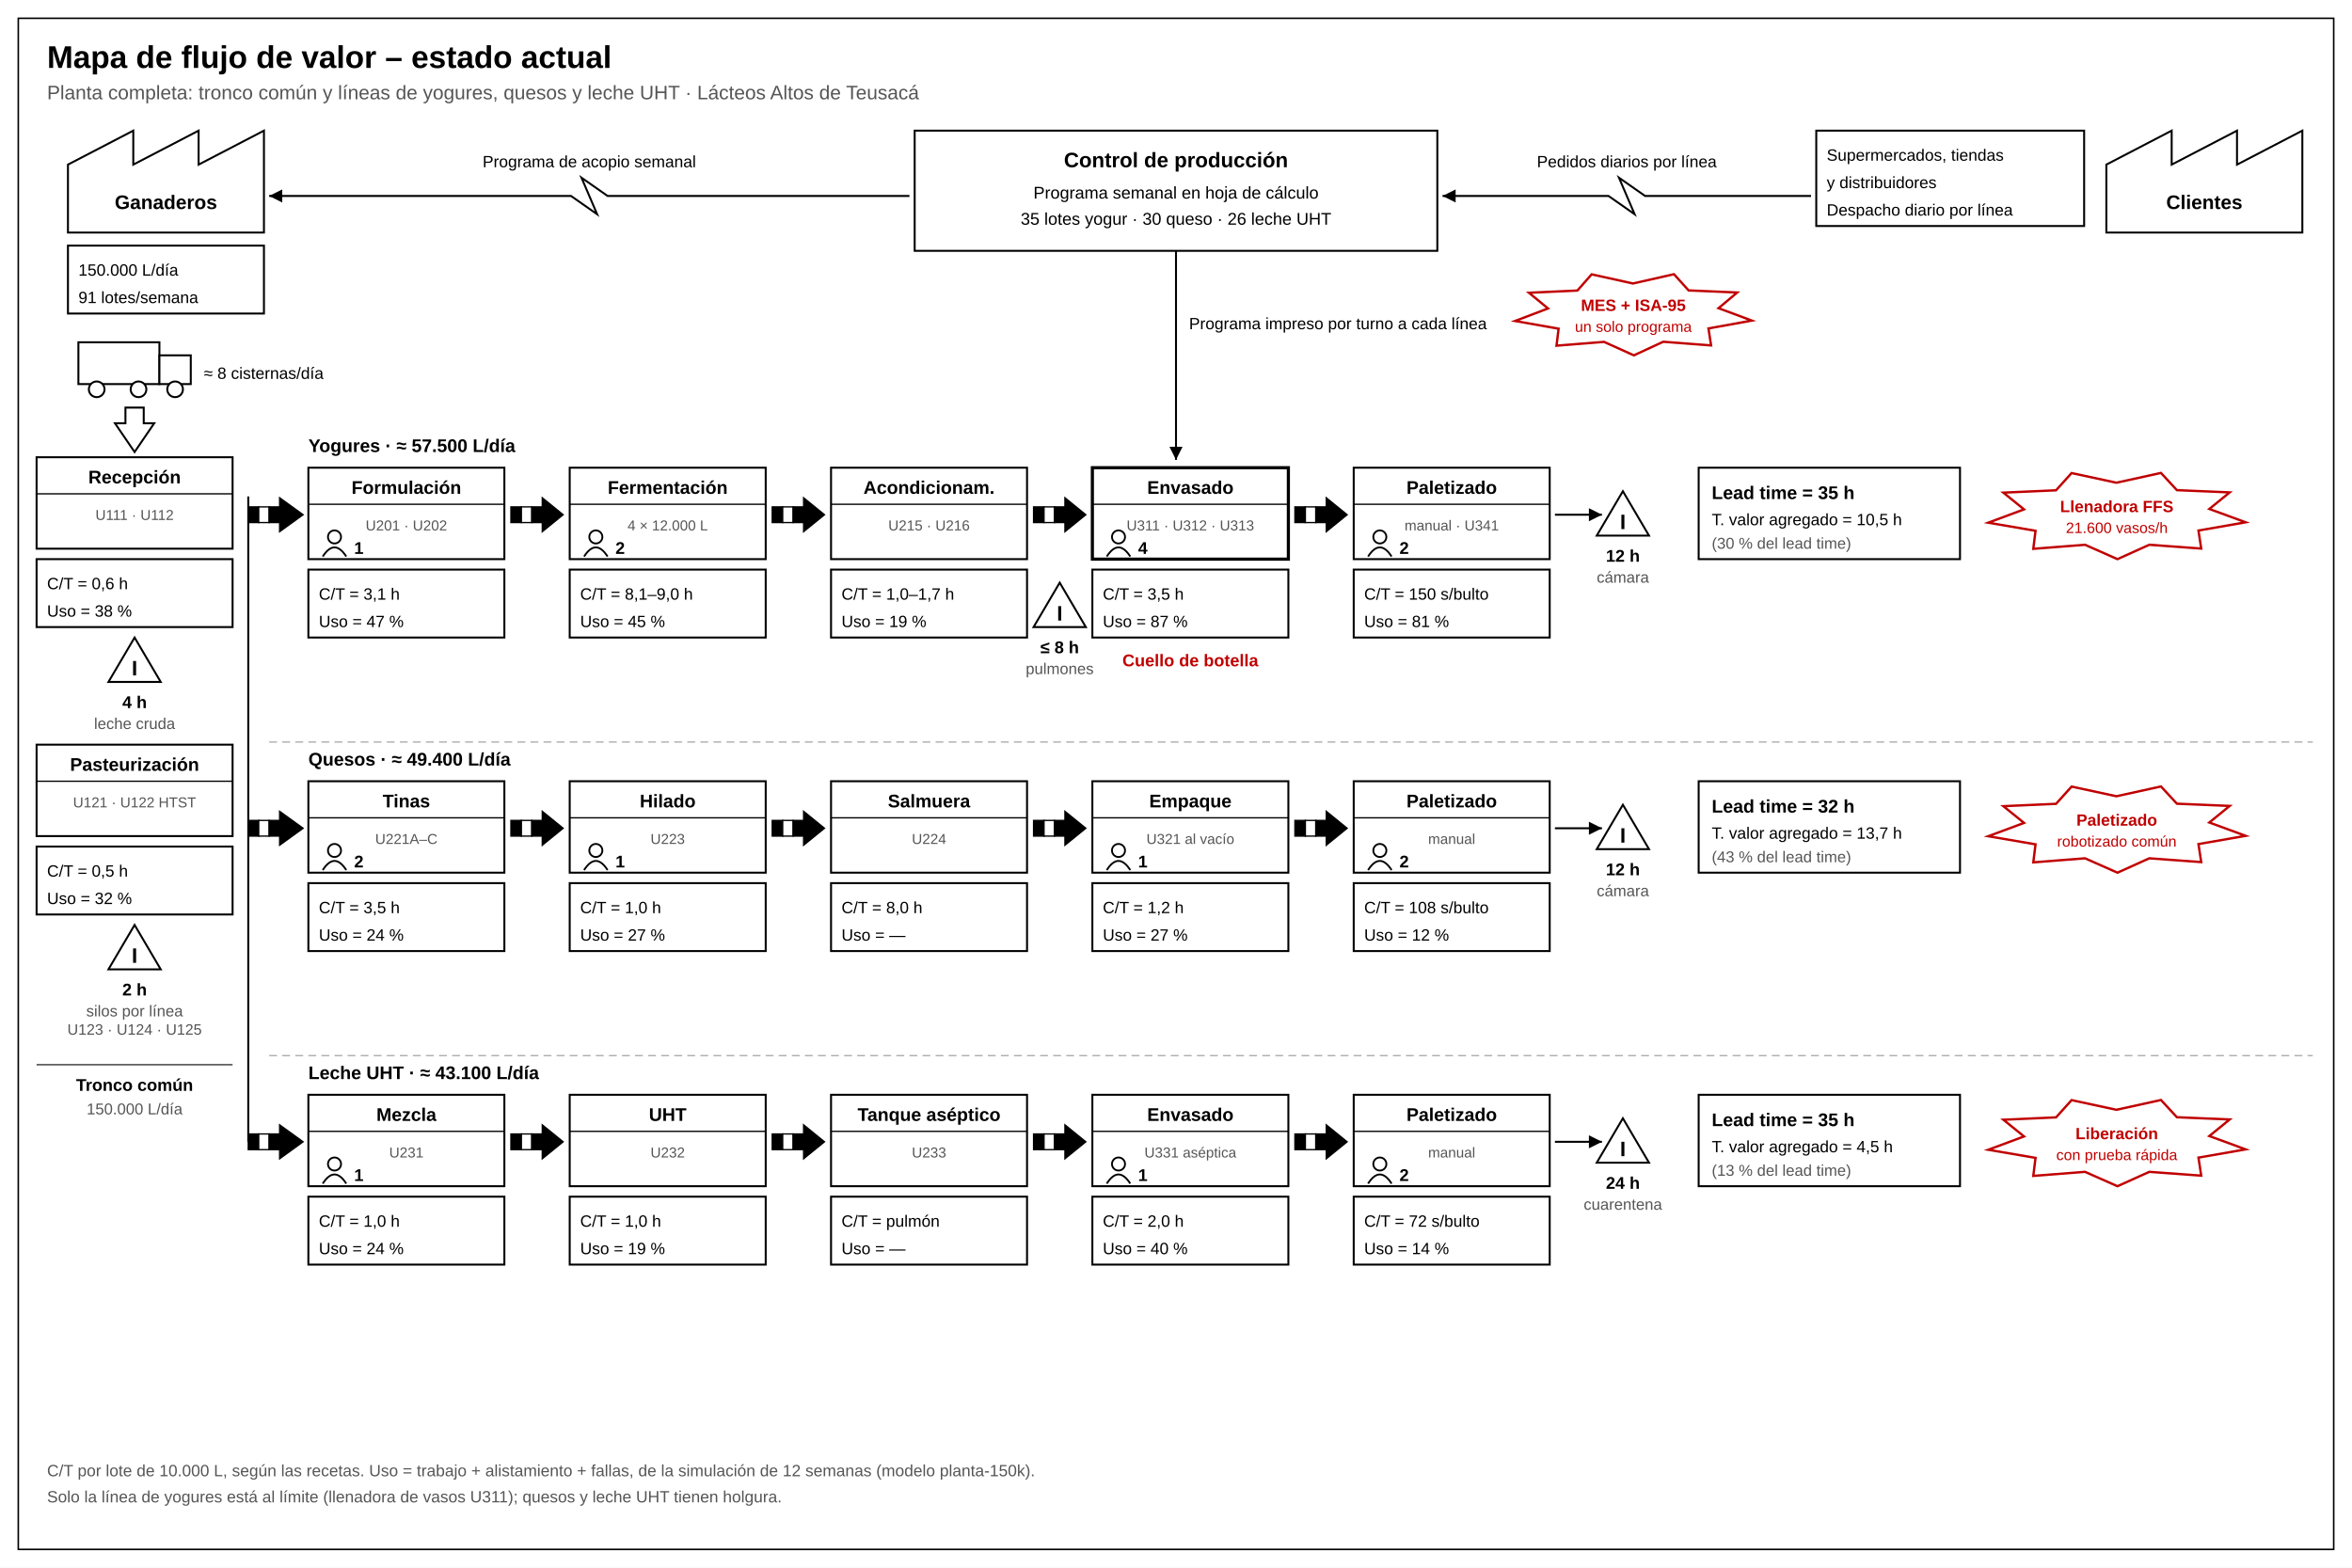
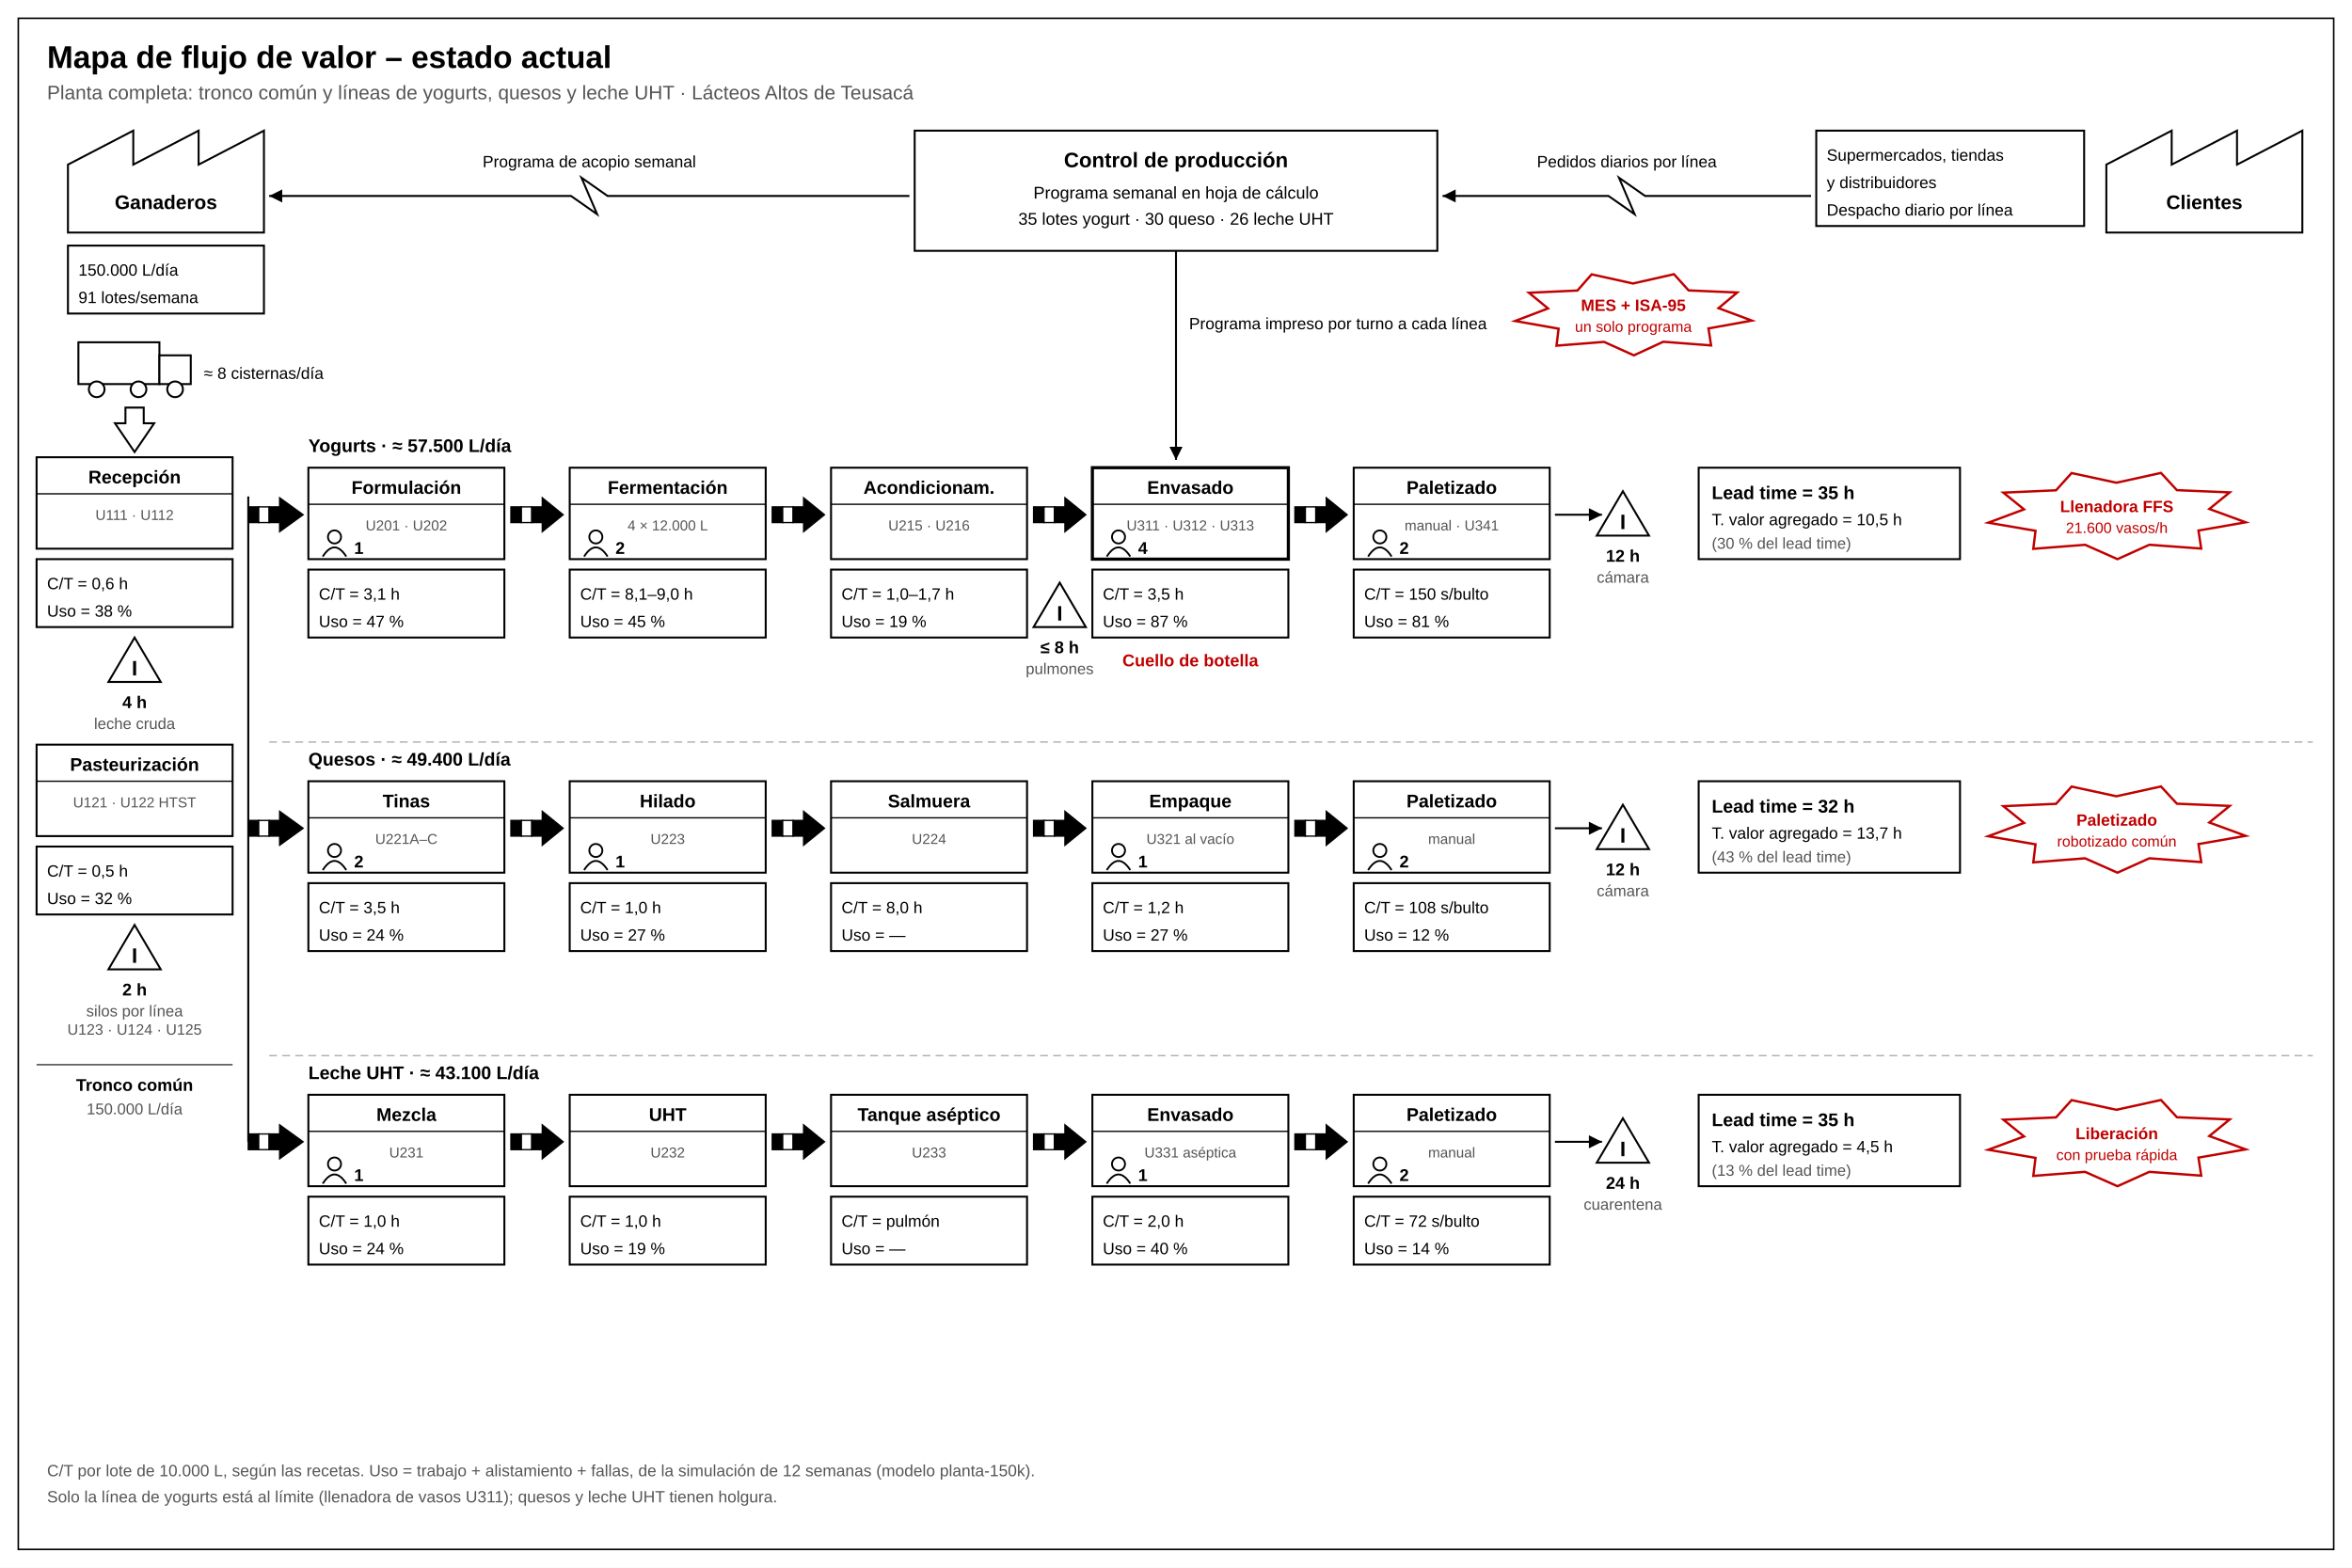
<svg xmlns="http://www.w3.org/2000/svg" viewBox="0 0 1800 1200" width="1800" height="1200">
  <defs>
    <marker id="p" markerWidth="12" markerHeight="12" refX="10" refY="5" orient="auto" markerUnits="userSpaceOnUse">
      <path d="M0,0 L10,5 L0,10 z" fill="#000000" />
    </marker>
  </defs>
  <rect x="0" y="0" width="1800" height="1200" fill="#fff" stroke="#fff" stroke-width="0" />
  <rect x="14" y="14" width="1772" height="1172" fill="none" stroke="#000000" stroke-width="1.2" />
  <text x="36" y="52" font-family="Arial, Helvetica, sans-serif" font-size="24" font-weight="700" fill="#000000" text-anchor="start">Mapa de flujo de valor – estado actual</text>
-   <text x="36" y="76" font-family="Arial, Helvetica, sans-serif" font-size="15" font-weight="400" fill="#555555" text-anchor="start">Planta completa: tronco común y líneas de yogures, quesos y leche UHT · Lácteos Altos de Teusacá</text>
+   <text x="36" y="76" font-family="Arial, Helvetica, sans-serif" font-size="15" font-weight="400" fill="#555555" text-anchor="start">Planta completa: tronco común y líneas de yogurts, quesos y leche UHT · Lácteos Altos de Teusacá</text>
  <polygon points="52.0,178.0 52.0,126.0 102.0,100.0 102.0,126.0 152.0,100.0 152.0,126.0 202.0,100.0 202.0,178.0" fill="#fff" stroke="#000000" stroke-width="1.5" stroke-linejoin="miter" />
  <text x="127.0" y="160" font-family="Arial, Helvetica, sans-serif" font-size="15" font-weight="700" fill="#000000" text-anchor="middle">Ganaderos</text>
  <rect x="52" y="188" width="150" height="52" fill="#fff" stroke="#000000" stroke-width="1.5" />
  <text x="60" y="211" font-family="Arial, Helvetica, sans-serif" font-size="12.5" font-weight="400" fill="#000000" text-anchor="start">150.000 L/día</text>
  <text x="60" y="232" font-family="Arial, Helvetica, sans-serif" font-size="12.5" font-weight="400" fill="#000000" text-anchor="start">91 lotes/semana</text>
  <rect x="700" y="100" width="400" height="92" fill="#fff" stroke="#000000" stroke-width="1.5" />
  <text x="900" y="128" font-family="Arial, Helvetica, sans-serif" font-size="16" font-weight="700" fill="#000000" text-anchor="middle">Control de producción</text>
  <text x="900" y="152" font-family="Arial, Helvetica, sans-serif" font-size="13" font-weight="400" fill="#000000" text-anchor="middle">Programa semanal en hoja de cálculo</text>
-   <text x="900" y="172" font-family="Arial, Helvetica, sans-serif" font-size="13" font-weight="400" fill="#000000" text-anchor="middle">35 lotes yogur · 30 queso · 26 leche UHT</text>
+   <text x="900" y="172" font-family="Arial, Helvetica, sans-serif" font-size="13" font-weight="400" fill="#000000" text-anchor="middle">35 lotes yogurt · 30 queso · 26 leche UHT</text>
  <polygon points="1612.0,178.0 1612.0,126.0 1662.0,100.0 1662.0,126.0 1712.0,100.0 1712.0,126.0 1762.0,100.0 1762.0,178.0" fill="#fff" stroke="#000000" stroke-width="1.5" stroke-linejoin="miter" />
  <text x="1687.0" y="160" font-family="Arial, Helvetica, sans-serif" font-size="15" font-weight="700" fill="#000000" text-anchor="middle">Clientes</text>
  <rect x="1390" y="100" width="205" height="73" fill="#fff" stroke="#000000" stroke-width="1.5" />
  <text x="1398" y="123" font-family="Arial, Helvetica, sans-serif" font-size="12.5" font-weight="400" fill="#000000" text-anchor="start">Supermercados, tiendas</text>
  <text x="1398" y="144" font-family="Arial, Helvetica, sans-serif" font-size="12.5" font-weight="400" fill="#000000" text-anchor="start">y distribuidores</text>
  <text x="1398" y="165" font-family="Arial, Helvetica, sans-serif" font-size="12.5" font-weight="400" fill="#000000" text-anchor="start">Despacho diario por línea</text>
  <polyline points="1386,150 1259.0,150 1239.0,136 1251.0,164 1231.0,150 1104,150" fill="none" stroke="#000000" stroke-width="1.5" marker-end="url(#p)" />
  <text x="1245.0" y="128" font-family="Arial, Helvetica, sans-serif" font-size="12.5" font-weight="400" fill="#000000" text-anchor="middle">Pedidos diarios por línea</text>
  <polyline points="696,150 465.0,150 445.0,136 457.0,164 437.0,150 206,150" fill="none" stroke="#000000" stroke-width="1.5" marker-end="url(#p)" />
  <text x="451.0" y="128" font-family="Arial, Helvetica, sans-serif" font-size="12.5" font-weight="400" fill="#000000" text-anchor="middle">Programa de acopio semanal</text>
  <line x1="900" y1="192" x2="900" y2="352" stroke="#000000" stroke-width="1.5" marker-end="url(#p)" />
  <text x="910" y="252" font-family="Arial, Helvetica, sans-serif" font-size="12.5" font-weight="400" fill="#000000" text-anchor="start">Programa impreso por turno a cada línea</text>
  <polygon points="1340.7,245.4 1307.5,251.4 1309.5,264.4 1272.9,261.6 1250.4,272.0 1227.6,261.7 1191.2,264.6 1192.8,251.6 1159.5,245.7 1184.7,236.1 1170.1,224.1 1207.2,222.4 1218.1,210.0 1249.7,217.0 1281.1,209.9 1292.3,222.3 1329.5,223.9 1315.2,235.9" fill="#fff" stroke="#c00000" stroke-width="1.8" stroke-linejoin="miter" />
  <text x="1250" y="238" font-family="Arial, Helvetica, sans-serif" font-size="12.5" font-weight="700" fill="#c00000" text-anchor="middle">MES + ISA-95</text>
  <text x="1250" y="254" font-family="Arial, Helvetica, sans-serif" font-size="11.5" font-weight="400" fill="#c00000" text-anchor="middle">un solo programa</text>
  <rect x="60" y="262" width="62" height="32" fill="#fff" stroke="#000000" stroke-width="1.5" />
  <rect x="122" y="272" width="24" height="22" fill="#fff" stroke="#000000" stroke-width="1.5" />
  <circle cx="74" cy="298" r="6" fill="#fff" stroke="#000000" stroke-width="1.5" />
  <circle cx="106" cy="298" r="6" fill="#fff" stroke="#000000" stroke-width="1.5" />
  <circle cx="134" cy="298" r="6" fill="#fff" stroke="#000000" stroke-width="1.5" />
  <text x="103" y="324" font-family="Arial, Helvetica, sans-serif" font-size="12.5" font-weight="400" fill="#000000" text-anchor="middle" />
  <text x="156" y="290" font-family="Arial, Helvetica, sans-serif" font-size="12.5" font-weight="400" fill="#000000" text-anchor="start">≈ 8 cisternas/día</text>
  <polygon points="96.0,312.0 96.0,324.0 88.0,324.0 103.0,346.0 118.0,324.0 110.0,324.0 110.0,312.0" fill="#fff" stroke="#000000" stroke-width="1.5" stroke-linejoin="miter" />
  <rect x="28" y="350" width="150" height="70" fill="#fff" stroke="#000000" stroke-width="1.5" />
  <line x1="28" y1="378" x2="178" y2="378" stroke="#000000" stroke-width="1" />
  <text x="103.0" y="370" font-family="Arial, Helvetica, sans-serif" font-size="14" font-weight="700" fill="#000000" text-anchor="middle">Recepción</text>
  <text x="103.0" y="398" font-family="Arial, Helvetica, sans-serif" font-size="11" font-weight="400" fill="#555555" text-anchor="middle">U111 · U112</text>
  <rect x="28" y="428" width="150" height="52" fill="#fff" stroke="#000000" stroke-width="1.5" />
  <text x="36" y="451" font-family="Arial, Helvetica, sans-serif" font-size="12.5" font-weight="400" fill="#000000" text-anchor="start">C/T = 0,6 h</text>
  <text x="36" y="472" font-family="Arial, Helvetica, sans-serif" font-size="12.5" font-weight="400" fill="#000000" text-anchor="start">Uso = 38 %</text>
  <polygon points="103.0,488.0 83.0,522.0 123.0,522.0" fill="#fff" stroke="#000000" stroke-width="1.5" stroke-linejoin="miter" />
  <text x="103" y="517" font-family="Arial, Helvetica, sans-serif" font-size="16" font-weight="700" fill="#000000" text-anchor="middle">I</text>
  <text x="103" y="542" font-family="Arial, Helvetica, sans-serif" font-size="13" font-weight="700" fill="#000000" text-anchor="middle">4 h</text>
  <text x="103" y="558" font-family="Arial, Helvetica, sans-serif" font-size="12" font-weight="400" fill="#555555" text-anchor="middle">leche cruda</text>
  <rect x="28" y="570" width="150" height="70" fill="#fff" stroke="#000000" stroke-width="1.5" />
  <line x1="28" y1="598" x2="178" y2="598" stroke="#000000" stroke-width="1" />
  <text x="103.0" y="590" font-family="Arial, Helvetica, sans-serif" font-size="14" font-weight="700" fill="#000000" text-anchor="middle">Pasteurización</text>
  <text x="103.0" y="618" font-family="Arial, Helvetica, sans-serif" font-size="11" font-weight="400" fill="#555555" text-anchor="middle">U121 · U122 HTST</text>
  <rect x="28" y="648" width="150" height="52" fill="#fff" stroke="#000000" stroke-width="1.5" />
  <text x="36" y="671" font-family="Arial, Helvetica, sans-serif" font-size="12.5" font-weight="400" fill="#000000" text-anchor="start">C/T = 0,5 h</text>
  <text x="36" y="692" font-family="Arial, Helvetica, sans-serif" font-size="12.5" font-weight="400" fill="#000000" text-anchor="start">Uso = 32 %</text>
  <polygon points="103.0,708.0 83.0,742.0 123.0,742.0" fill="#fff" stroke="#000000" stroke-width="1.5" stroke-linejoin="miter" />
  <text x="103" y="737" font-family="Arial, Helvetica, sans-serif" font-size="16" font-weight="700" fill="#000000" text-anchor="middle">I</text>
  <text x="103" y="762" font-family="Arial, Helvetica, sans-serif" font-size="13" font-weight="700" fill="#000000" text-anchor="middle">2 h</text>
  <text x="103" y="778" font-family="Arial, Helvetica, sans-serif" font-size="12" font-weight="400" fill="#555555" text-anchor="middle">silos por línea</text>
  <text x="103" y="792" font-family="Arial, Helvetica, sans-serif" font-size="11.5" font-weight="400" fill="#555555" text-anchor="middle">U123 · U124 · U125</text>
  <line x1="28" y1="815" x2="178" y2="815" stroke="#000000" stroke-width="0.8" />
  <text x="103" y="835" font-family="Arial, Helvetica, sans-serif" font-size="13" font-weight="700" fill="#000000" text-anchor="middle">Tronco común</text>
  <text x="103" y="853" font-family="Arial, Helvetica, sans-serif" font-size="12" font-weight="400" fill="#555555" text-anchor="middle">150.000 L/día</text>
  <line x1="190" y1="380" x2="190" y2="874" stroke="#000000" stroke-width="1.5" />
-   <text x="236" y="346" font-family="Arial, Helvetica, sans-serif" font-size="14" font-weight="700" fill="#000000" text-anchor="start">Yogures · ≈ 57.500 L/día</text>
+   <text x="236" y="346" font-family="Arial, Helvetica, sans-serif" font-size="14" font-weight="700" fill="#000000" text-anchor="start">Yogurts · ≈ 57.500 L/día</text>
  <rect x="190" y="388" width="8" height="12" fill="#000000" stroke="#000000" stroke-width="1" />
  <rect x="198" y="388" width="8" height="12" fill="#fff" stroke="#000000" stroke-width="1" />
  <rect x="206" y="388" width="8" height="12" fill="#000000" stroke="#000000" stroke-width="1" />
  <polygon points="214.0,381.0 232.0,394.0 214.0,407.0" fill="#000000" stroke="#000000" stroke-width="1" stroke-linejoin="miter" />
  <rect x="236" y="358" width="150" height="70" fill="#fff" stroke="#000000" stroke-width="1.5" />
  <line x1="236" y1="386" x2="386" y2="386" stroke="#000000" stroke-width="1" />
  <text x="311.0" y="378" font-family="Arial, Helvetica, sans-serif" font-size="14" font-weight="700" fill="#000000" text-anchor="middle">Formulación</text>
  <text x="311.0" y="406" font-family="Arial, Helvetica, sans-serif" font-size="11" font-weight="400" fill="#555555" text-anchor="middle">U201 · U202</text>
  <circle cx="256" cy="411" r="5" fill="#fff" stroke="#000000" stroke-width="1.4" />
  <path d="M247,426 Q256,412 265,426" fill="none" stroke="#000000" stroke-width="1.4" />
  <text x="271" y="424" font-family="Arial, Helvetica, sans-serif" font-size="13" font-weight="700" fill="#000000" text-anchor="start">1</text>
  <rect x="236" y="436" width="150" height="52" fill="#fff" stroke="#000000" stroke-width="1.5" />
  <text x="244" y="459" font-family="Arial, Helvetica, sans-serif" font-size="12.5" font-weight="400" fill="#000000" text-anchor="start">C/T = 3,1 h</text>
  <text x="244" y="480" font-family="Arial, Helvetica, sans-serif" font-size="12.5" font-weight="400" fill="#000000" text-anchor="start">Uso = 47 %</text>
  <rect x="391" y="388" width="8" height="12" fill="#000000" stroke="#000000" stroke-width="1" />
  <rect x="399" y="388" width="8" height="12" fill="#fff" stroke="#000000" stroke-width="1" />
  <rect x="407" y="388" width="8" height="12" fill="#000000" stroke="#000000" stroke-width="1" />
  <polygon points="415.0,381.0 431.0,394.0 415.0,407.0" fill="#000000" stroke="#000000" stroke-width="1" stroke-linejoin="miter" />
  <rect x="436" y="358" width="150" height="70" fill="#fff" stroke="#000000" stroke-width="1.5" />
  <line x1="436" y1="386" x2="586" y2="386" stroke="#000000" stroke-width="1" />
  <text x="511.0" y="378" font-family="Arial, Helvetica, sans-serif" font-size="14" font-weight="700" fill="#000000" text-anchor="middle">Fermentación</text>
  <text x="511.0" y="406" font-family="Arial, Helvetica, sans-serif" font-size="11" font-weight="400" fill="#555555" text-anchor="middle">4 × 12.000 L</text>
  <circle cx="456" cy="411" r="5" fill="#fff" stroke="#000000" stroke-width="1.4" />
  <path d="M447,426 Q456,412 465,426" fill="none" stroke="#000000" stroke-width="1.4" />
  <text x="471" y="424" font-family="Arial, Helvetica, sans-serif" font-size="13" font-weight="700" fill="#000000" text-anchor="start">2</text>
  <rect x="436" y="436" width="150" height="52" fill="#fff" stroke="#000000" stroke-width="1.5" />
  <text x="444" y="459" font-family="Arial, Helvetica, sans-serif" font-size="12.5" font-weight="400" fill="#000000" text-anchor="start">C/T = 8,1–9,0 h</text>
  <text x="444" y="480" font-family="Arial, Helvetica, sans-serif" font-size="12.5" font-weight="400" fill="#000000" text-anchor="start">Uso = 45 %</text>
  <rect x="591" y="388" width="8" height="12" fill="#000000" stroke="#000000" stroke-width="1" />
  <rect x="599" y="388" width="8" height="12" fill="#fff" stroke="#000000" stroke-width="1" />
  <rect x="607" y="388" width="8" height="12" fill="#000000" stroke="#000000" stroke-width="1" />
  <polygon points="615.0,381.0 631.0,394.0 615.0,407.0" fill="#000000" stroke="#000000" stroke-width="1" stroke-linejoin="miter" />
  <rect x="636" y="358" width="150" height="70" fill="#fff" stroke="#000000" stroke-width="1.5" />
  <line x1="636" y1="386" x2="786" y2="386" stroke="#000000" stroke-width="1" />
  <text x="711.0" y="378" font-family="Arial, Helvetica, sans-serif" font-size="14" font-weight="700" fill="#000000" text-anchor="middle">Acondicionam.</text>
  <text x="711.0" y="406" font-family="Arial, Helvetica, sans-serif" font-size="11" font-weight="400" fill="#555555" text-anchor="middle">U215 · U216</text>
  <rect x="636" y="436" width="150" height="52" fill="#fff" stroke="#000000" stroke-width="1.5" />
  <text x="644" y="459" font-family="Arial, Helvetica, sans-serif" font-size="12.5" font-weight="400" fill="#000000" text-anchor="start">C/T = 1,0–1,7 h</text>
  <text x="644" y="480" font-family="Arial, Helvetica, sans-serif" font-size="12.5" font-weight="400" fill="#000000" text-anchor="start">Uso = 19 %</text>
  <rect x="791" y="388" width="8" height="12" fill="#000000" stroke="#000000" stroke-width="1" />
  <rect x="799" y="388" width="8" height="12" fill="#fff" stroke="#000000" stroke-width="1" />
  <rect x="807" y="388" width="8" height="12" fill="#000000" stroke="#000000" stroke-width="1" />
  <polygon points="815.0,381.0 831.0,394.0 815.0,407.0" fill="#000000" stroke="#000000" stroke-width="1" stroke-linejoin="miter" />
  <polygon points="811.0,446.0 791.0,480.0 831.0,480.0" fill="#fff" stroke="#000000" stroke-width="1.5" stroke-linejoin="miter" />
  <text x="811.0" y="475" font-family="Arial, Helvetica, sans-serif" font-size="16" font-weight="700" fill="#000000" text-anchor="middle">I</text>
  <text x="811.0" y="500" font-family="Arial, Helvetica, sans-serif" font-size="13" font-weight="700" fill="#000000" text-anchor="middle">≤ 8 h</text>
  <text x="811.0" y="516" font-family="Arial, Helvetica, sans-serif" font-size="12" font-weight="400" fill="#555555" text-anchor="middle">pulmones</text>
  <rect x="836" y="358" width="150" height="70" fill="#fff" stroke="#000000" stroke-width="2.4" />
  <line x1="836" y1="386" x2="986" y2="386" stroke="#000000" stroke-width="1" />
  <text x="911.0" y="378" font-family="Arial, Helvetica, sans-serif" font-size="14" font-weight="700" fill="#000000" text-anchor="middle">Envasado</text>
  <text x="911.0" y="406" font-family="Arial, Helvetica, sans-serif" font-size="11" font-weight="400" fill="#555555" text-anchor="middle">U311 · U312 · U313</text>
  <circle cx="856" cy="411" r="5" fill="#fff" stroke="#000000" stroke-width="1.4" />
  <path d="M847,426 Q856,412 865,426" fill="none" stroke="#000000" stroke-width="1.4" />
  <text x="871" y="424" font-family="Arial, Helvetica, sans-serif" font-size="13" font-weight="700" fill="#000000" text-anchor="start">4</text>
  <rect x="836" y="436" width="150" height="52" fill="#fff" stroke="#000000" stroke-width="1.5" />
  <text x="844" y="459" font-family="Arial, Helvetica, sans-serif" font-size="12.5" font-weight="400" fill="#000000" text-anchor="start">C/T = 3,5 h</text>
  <text x="844" y="480" font-family="Arial, Helvetica, sans-serif" font-size="12.5" font-weight="400" fill="#000000" text-anchor="start">Uso = 87 %</text>
  <rect x="991" y="388" width="8" height="12" fill="#000000" stroke="#000000" stroke-width="1" />
  <rect x="999" y="388" width="8" height="12" fill="#fff" stroke="#000000" stroke-width="1" />
  <rect x="1007" y="388" width="8" height="12" fill="#000000" stroke="#000000" stroke-width="1" />
  <polygon points="1015.0,381.0 1031.0,394.0 1015.0,407.0" fill="#000000" stroke="#000000" stroke-width="1" stroke-linejoin="miter" />
  <rect x="1036" y="358" width="150" height="70" fill="#fff" stroke="#000000" stroke-width="1.5" />
  <line x1="1036" y1="386" x2="1186" y2="386" stroke="#000000" stroke-width="1" />
  <text x="1111.0" y="378" font-family="Arial, Helvetica, sans-serif" font-size="14" font-weight="700" fill="#000000" text-anchor="middle">Paletizado</text>
  <text x="1111.0" y="406" font-family="Arial, Helvetica, sans-serif" font-size="11" font-weight="400" fill="#555555" text-anchor="middle">manual · U341</text>
  <circle cx="1056" cy="411" r="5" fill="#fff" stroke="#000000" stroke-width="1.4" />
  <path d="M1047,426 Q1056,412 1065,426" fill="none" stroke="#000000" stroke-width="1.4" />
  <text x="1071" y="424" font-family="Arial, Helvetica, sans-serif" font-size="13" font-weight="700" fill="#000000" text-anchor="start">2</text>
  <rect x="1036" y="436" width="150" height="52" fill="#fff" stroke="#000000" stroke-width="1.5" />
  <text x="1044" y="459" font-family="Arial, Helvetica, sans-serif" font-size="12.5" font-weight="400" fill="#000000" text-anchor="start">C/T = 150 s/bulto</text>
  <text x="1044" y="480" font-family="Arial, Helvetica, sans-serif" font-size="12.5" font-weight="400" fill="#000000" text-anchor="start">Uso = 81 %</text>
  <text x="911.0" y="510" font-family="Arial, Helvetica, sans-serif" font-size="13" font-weight="700" fill="#c00000" text-anchor="middle">Cuello de botella</text>
  <line x1="1190" y1="394" x2="1226" y2="394" stroke="#000000" stroke-width="1.5" marker-end="url(#p)" />
  <polygon points="1242.0,376.0 1222.0,410.0 1262.0,410.0" fill="#fff" stroke="#000000" stroke-width="1.5" stroke-linejoin="miter" />
  <text x="1242" y="405" font-family="Arial, Helvetica, sans-serif" font-size="16" font-weight="700" fill="#000000" text-anchor="middle">I</text>
  <text x="1242" y="430" font-family="Arial, Helvetica, sans-serif" font-size="13" font-weight="700" fill="#000000" text-anchor="middle">12 h</text>
  <text x="1242" y="446" font-family="Arial, Helvetica, sans-serif" font-size="12" font-weight="400" fill="#555555" text-anchor="middle">cámara</text>
  <rect x="1300" y="358" width="200" height="70" fill="#fff" stroke="#000000" stroke-width="1.5" />
  <text x="1310" y="382" font-family="Arial, Helvetica, sans-serif" font-size="14" font-weight="700" fill="#000000" text-anchor="start">Lead time = 35 h</text>
  <text x="1310" y="402" font-family="Arial, Helvetica, sans-serif" font-size="12.5" font-weight="400" fill="#000000" text-anchor="start">T. valor agregado = 10,5 h</text>
  <text x="1310" y="420" font-family="Arial, Helvetica, sans-serif" font-size="12" font-weight="400" fill="#555555" text-anchor="start">(30 % del lead time)</text>
  <polygon points="1718.6,399.8 1682.5,406.1 1684.6,419.9 1644.9,417.0 1620.5,428.0 1595.7,417.0 1556.1,420.1 1557.8,406.3 1521.6,400.1 1549.0,389.9 1533.2,377.1 1573.5,375.3 1585.4,362.1 1619.7,369.5 1653.8,362.0 1666.0,375.2 1706.4,376.9 1690.8,389.6" fill="#fff" stroke="#c00000" stroke-width="1.8" stroke-linejoin="miter" />
  <text x="1620" y="392" font-family="Arial, Helvetica, sans-serif" font-size="12.5" font-weight="700" fill="#c00000" text-anchor="middle">Llenadora FFS</text>
  <text x="1620" y="408" font-family="Arial, Helvetica, sans-serif" font-size="11.5" font-weight="400" fill="#c00000" text-anchor="middle">21.600 vasos/h</text>
  <line x1="206" y1="568" x2="1770" y2="568" stroke="#999" stroke-width="0.8" stroke-dasharray="6 4" />
  <text x="236" y="586" font-family="Arial, Helvetica, sans-serif" font-size="14" font-weight="700" fill="#000000" text-anchor="start">Quesos · ≈ 49.400 L/día</text>
  <rect x="190" y="628" width="8" height="12" fill="#000000" stroke="#000000" stroke-width="1" />
  <rect x="198" y="628" width="8" height="12" fill="#fff" stroke="#000000" stroke-width="1" />
  <rect x="206" y="628" width="8" height="12" fill="#000000" stroke="#000000" stroke-width="1" />
  <polygon points="214.0,621.0 232.0,634.0 214.0,647.0" fill="#000000" stroke="#000000" stroke-width="1" stroke-linejoin="miter" />
  <rect x="236" y="598" width="150" height="70" fill="#fff" stroke="#000000" stroke-width="1.5" />
  <line x1="236" y1="626" x2="386" y2="626" stroke="#000000" stroke-width="1" />
  <text x="311.0" y="618" font-family="Arial, Helvetica, sans-serif" font-size="14" font-weight="700" fill="#000000" text-anchor="middle">Tinas</text>
  <text x="311.0" y="646" font-family="Arial, Helvetica, sans-serif" font-size="11" font-weight="400" fill="#555555" text-anchor="middle">U221A–C</text>
  <circle cx="256" cy="651" r="5" fill="#fff" stroke="#000000" stroke-width="1.4" />
  <path d="M247,666 Q256,652 265,666" fill="none" stroke="#000000" stroke-width="1.4" />
  <text x="271" y="664" font-family="Arial, Helvetica, sans-serif" font-size="13" font-weight="700" fill="#000000" text-anchor="start">2</text>
  <rect x="236" y="676" width="150" height="52" fill="#fff" stroke="#000000" stroke-width="1.5" />
  <text x="244" y="699" font-family="Arial, Helvetica, sans-serif" font-size="12.5" font-weight="400" fill="#000000" text-anchor="start">C/T = 3,5 h</text>
  <text x="244" y="720" font-family="Arial, Helvetica, sans-serif" font-size="12.5" font-weight="400" fill="#000000" text-anchor="start">Uso = 24 %</text>
  <rect x="391" y="628" width="8" height="12" fill="#000000" stroke="#000000" stroke-width="1" />
  <rect x="399" y="628" width="8" height="12" fill="#fff" stroke="#000000" stroke-width="1" />
  <rect x="407" y="628" width="8" height="12" fill="#000000" stroke="#000000" stroke-width="1" />
  <polygon points="415.0,621.0 431.0,634.0 415.0,647.0" fill="#000000" stroke="#000000" stroke-width="1" stroke-linejoin="miter" />
  <rect x="436" y="598" width="150" height="70" fill="#fff" stroke="#000000" stroke-width="1.5" />
  <line x1="436" y1="626" x2="586" y2="626" stroke="#000000" stroke-width="1" />
  <text x="511.0" y="618" font-family="Arial, Helvetica, sans-serif" font-size="14" font-weight="700" fill="#000000" text-anchor="middle">Hilado</text>
  <text x="511.0" y="646" font-family="Arial, Helvetica, sans-serif" font-size="11" font-weight="400" fill="#555555" text-anchor="middle">U223</text>
  <circle cx="456" cy="651" r="5" fill="#fff" stroke="#000000" stroke-width="1.4" />
  <path d="M447,666 Q456,652 465,666" fill="none" stroke="#000000" stroke-width="1.4" />
  <text x="471" y="664" font-family="Arial, Helvetica, sans-serif" font-size="13" font-weight="700" fill="#000000" text-anchor="start">1</text>
  <rect x="436" y="676" width="150" height="52" fill="#fff" stroke="#000000" stroke-width="1.5" />
  <text x="444" y="699" font-family="Arial, Helvetica, sans-serif" font-size="12.5" font-weight="400" fill="#000000" text-anchor="start">C/T = 1,0 h</text>
  <text x="444" y="720" font-family="Arial, Helvetica, sans-serif" font-size="12.5" font-weight="400" fill="#000000" text-anchor="start">Uso = 27 %</text>
  <rect x="591" y="628" width="8" height="12" fill="#000000" stroke="#000000" stroke-width="1" />
  <rect x="599" y="628" width="8" height="12" fill="#fff" stroke="#000000" stroke-width="1" />
  <rect x="607" y="628" width="8" height="12" fill="#000000" stroke="#000000" stroke-width="1" />
  <polygon points="615.0,621.0 631.0,634.0 615.0,647.0" fill="#000000" stroke="#000000" stroke-width="1" stroke-linejoin="miter" />
  <rect x="636" y="598" width="150" height="70" fill="#fff" stroke="#000000" stroke-width="1.5" />
  <line x1="636" y1="626" x2="786" y2="626" stroke="#000000" stroke-width="1" />
  <text x="711.0" y="618" font-family="Arial, Helvetica, sans-serif" font-size="14" font-weight="700" fill="#000000" text-anchor="middle">Salmuera</text>
  <text x="711.0" y="646" font-family="Arial, Helvetica, sans-serif" font-size="11" font-weight="400" fill="#555555" text-anchor="middle">U224</text>
  <rect x="636" y="676" width="150" height="52" fill="#fff" stroke="#000000" stroke-width="1.5" />
  <text x="644" y="699" font-family="Arial, Helvetica, sans-serif" font-size="12.5" font-weight="400" fill="#000000" text-anchor="start">C/T = 8,0 h</text>
  <text x="644" y="720" font-family="Arial, Helvetica, sans-serif" font-size="12.5" font-weight="400" fill="#000000" text-anchor="start">Uso = —</text>
  <rect x="791" y="628" width="8" height="12" fill="#000000" stroke="#000000" stroke-width="1" />
  <rect x="799" y="628" width="8" height="12" fill="#fff" stroke="#000000" stroke-width="1" />
  <rect x="807" y="628" width="8" height="12" fill="#000000" stroke="#000000" stroke-width="1" />
  <polygon points="815.0,621.0 831.0,634.0 815.0,647.0" fill="#000000" stroke="#000000" stroke-width="1" stroke-linejoin="miter" />
  <rect x="836" y="598" width="150" height="70" fill="#fff" stroke="#000000" stroke-width="1.5" />
  <line x1="836" y1="626" x2="986" y2="626" stroke="#000000" stroke-width="1" />
  <text x="911.0" y="618" font-family="Arial, Helvetica, sans-serif" font-size="14" font-weight="700" fill="#000000" text-anchor="middle">Empaque</text>
  <text x="911.0" y="646" font-family="Arial, Helvetica, sans-serif" font-size="11" font-weight="400" fill="#555555" text-anchor="middle">U321 al vacío</text>
  <circle cx="856" cy="651" r="5" fill="#fff" stroke="#000000" stroke-width="1.4" />
  <path d="M847,666 Q856,652 865,666" fill="none" stroke="#000000" stroke-width="1.4" />
  <text x="871" y="664" font-family="Arial, Helvetica, sans-serif" font-size="13" font-weight="700" fill="#000000" text-anchor="start">1</text>
  <rect x="836" y="676" width="150" height="52" fill="#fff" stroke="#000000" stroke-width="1.5" />
  <text x="844" y="699" font-family="Arial, Helvetica, sans-serif" font-size="12.5" font-weight="400" fill="#000000" text-anchor="start">C/T = 1,2 h</text>
  <text x="844" y="720" font-family="Arial, Helvetica, sans-serif" font-size="12.5" font-weight="400" fill="#000000" text-anchor="start">Uso = 27 %</text>
  <rect x="991" y="628" width="8" height="12" fill="#000000" stroke="#000000" stroke-width="1" />
  <rect x="999" y="628" width="8" height="12" fill="#fff" stroke="#000000" stroke-width="1" />
  <rect x="1007" y="628" width="8" height="12" fill="#000000" stroke="#000000" stroke-width="1" />
  <polygon points="1015.0,621.0 1031.0,634.0 1015.0,647.0" fill="#000000" stroke="#000000" stroke-width="1" stroke-linejoin="miter" />
  <rect x="1036" y="598" width="150" height="70" fill="#fff" stroke="#000000" stroke-width="1.5" />
  <line x1="1036" y1="626" x2="1186" y2="626" stroke="#000000" stroke-width="1" />
  <text x="1111.0" y="618" font-family="Arial, Helvetica, sans-serif" font-size="14" font-weight="700" fill="#000000" text-anchor="middle">Paletizado</text>
  <text x="1111.0" y="646" font-family="Arial, Helvetica, sans-serif" font-size="11" font-weight="400" fill="#555555" text-anchor="middle">manual</text>
  <circle cx="1056" cy="651" r="5" fill="#fff" stroke="#000000" stroke-width="1.4" />
  <path d="M1047,666 Q1056,652 1065,666" fill="none" stroke="#000000" stroke-width="1.4" />
  <text x="1071" y="664" font-family="Arial, Helvetica, sans-serif" font-size="13" font-weight="700" fill="#000000" text-anchor="start">2</text>
  <rect x="1036" y="676" width="150" height="52" fill="#fff" stroke="#000000" stroke-width="1.5" />
  <text x="1044" y="699" font-family="Arial, Helvetica, sans-serif" font-size="12.5" font-weight="400" fill="#000000" text-anchor="start">C/T = 108 s/bulto</text>
  <text x="1044" y="720" font-family="Arial, Helvetica, sans-serif" font-size="12.5" font-weight="400" fill="#000000" text-anchor="start">Uso = 12 %</text>
  <line x1="1190" y1="634" x2="1226" y2="634" stroke="#000000" stroke-width="1.5" marker-end="url(#p)" />
  <polygon points="1242.0,616.0 1222.0,650.0 1262.0,650.0" fill="#fff" stroke="#000000" stroke-width="1.5" stroke-linejoin="miter" />
  <text x="1242" y="645" font-family="Arial, Helvetica, sans-serif" font-size="16" font-weight="700" fill="#000000" text-anchor="middle">I</text>
  <text x="1242" y="670" font-family="Arial, Helvetica, sans-serif" font-size="13" font-weight="700" fill="#000000" text-anchor="middle">12 h</text>
  <text x="1242" y="686" font-family="Arial, Helvetica, sans-serif" font-size="12" font-weight="400" fill="#555555" text-anchor="middle">cámara</text>
  <rect x="1300" y="598" width="200" height="70" fill="#fff" stroke="#000000" stroke-width="1.5" />
  <text x="1310" y="622" font-family="Arial, Helvetica, sans-serif" font-size="14" font-weight="700" fill="#000000" text-anchor="start">Lead time = 32 h</text>
  <text x="1310" y="642" font-family="Arial, Helvetica, sans-serif" font-size="12.5" font-weight="400" fill="#000000" text-anchor="start">T. valor agregado = 13,7 h</text>
  <text x="1310" y="660" font-family="Arial, Helvetica, sans-serif" font-size="12" font-weight="400" fill="#555555" text-anchor="start">(43 % del lead time)</text>
  <polygon points="1718.6,639.8 1682.5,646.1 1684.6,659.9 1644.9,657.0 1620.5,668.0 1595.7,657.0 1556.1,660.1 1557.8,646.3 1521.6,640.1 1549.0,629.9 1533.2,617.1 1573.5,615.3 1585.4,602.1 1619.7,609.5 1653.8,602.0 1666.0,615.2 1706.4,616.9 1690.8,629.6" fill="#fff" stroke="#c00000" stroke-width="1.8" stroke-linejoin="miter" />
  <text x="1620" y="632" font-family="Arial, Helvetica, sans-serif" font-size="12.5" font-weight="700" fill="#c00000" text-anchor="middle">Paletizado</text>
  <text x="1620" y="648" font-family="Arial, Helvetica, sans-serif" font-size="11.5" font-weight="400" fill="#c00000" text-anchor="middle">robotizado común</text>
  <line x1="206" y1="808" x2="1770" y2="808" stroke="#999" stroke-width="0.8" stroke-dasharray="6 4" />
  <text x="236" y="826" font-family="Arial, Helvetica, sans-serif" font-size="14" font-weight="700" fill="#000000" text-anchor="start">Leche UHT · ≈ 43.100 L/día</text>
  <rect x="190" y="868" width="8" height="12" fill="#000000" stroke="#000000" stroke-width="1" />
  <rect x="198" y="868" width="8" height="12" fill="#fff" stroke="#000000" stroke-width="1" />
  <rect x="206" y="868" width="8" height="12" fill="#000000" stroke="#000000" stroke-width="1" />
  <polygon points="214.0,861.0 232.0,874.0 214.0,887.0" fill="#000000" stroke="#000000" stroke-width="1" stroke-linejoin="miter" />
  <rect x="236" y="838" width="150" height="70" fill="#fff" stroke="#000000" stroke-width="1.5" />
  <line x1="236" y1="866" x2="386" y2="866" stroke="#000000" stroke-width="1" />
  <text x="311.0" y="858" font-family="Arial, Helvetica, sans-serif" font-size="14" font-weight="700" fill="#000000" text-anchor="middle">Mezcla</text>
  <text x="311.0" y="886" font-family="Arial, Helvetica, sans-serif" font-size="11" font-weight="400" fill="#555555" text-anchor="middle">U231</text>
  <circle cx="256" cy="891" r="5" fill="#fff" stroke="#000000" stroke-width="1.4" />
  <path d="M247,906 Q256,892 265,906" fill="none" stroke="#000000" stroke-width="1.4" />
  <text x="271" y="904" font-family="Arial, Helvetica, sans-serif" font-size="13" font-weight="700" fill="#000000" text-anchor="start">1</text>
  <rect x="236" y="916" width="150" height="52" fill="#fff" stroke="#000000" stroke-width="1.5" />
  <text x="244" y="939" font-family="Arial, Helvetica, sans-serif" font-size="12.5" font-weight="400" fill="#000000" text-anchor="start">C/T = 1,0 h</text>
  <text x="244" y="960" font-family="Arial, Helvetica, sans-serif" font-size="12.5" font-weight="400" fill="#000000" text-anchor="start">Uso = 24 %</text>
  <rect x="391" y="868" width="8" height="12" fill="#000000" stroke="#000000" stroke-width="1" />
  <rect x="399" y="868" width="8" height="12" fill="#fff" stroke="#000000" stroke-width="1" />
  <rect x="407" y="868" width="8" height="12" fill="#000000" stroke="#000000" stroke-width="1" />
  <polygon points="415.0,861.0 431.0,874.0 415.0,887.0" fill="#000000" stroke="#000000" stroke-width="1" stroke-linejoin="miter" />
  <rect x="436" y="838" width="150" height="70" fill="#fff" stroke="#000000" stroke-width="1.5" />
  <line x1="436" y1="866" x2="586" y2="866" stroke="#000000" stroke-width="1" />
  <text x="511.0" y="858" font-family="Arial, Helvetica, sans-serif" font-size="14" font-weight="700" fill="#000000" text-anchor="middle">UHT</text>
  <text x="511.0" y="886" font-family="Arial, Helvetica, sans-serif" font-size="11" font-weight="400" fill="#555555" text-anchor="middle">U232</text>
  <rect x="436" y="916" width="150" height="52" fill="#fff" stroke="#000000" stroke-width="1.5" />
  <text x="444" y="939" font-family="Arial, Helvetica, sans-serif" font-size="12.5" font-weight="400" fill="#000000" text-anchor="start">C/T = 1,0 h</text>
  <text x="444" y="960" font-family="Arial, Helvetica, sans-serif" font-size="12.5" font-weight="400" fill="#000000" text-anchor="start">Uso = 19 %</text>
  <rect x="591" y="868" width="8" height="12" fill="#000000" stroke="#000000" stroke-width="1" />
  <rect x="599" y="868" width="8" height="12" fill="#fff" stroke="#000000" stroke-width="1" />
  <rect x="607" y="868" width="8" height="12" fill="#000000" stroke="#000000" stroke-width="1" />
  <polygon points="615.0,861.0 631.0,874.0 615.0,887.0" fill="#000000" stroke="#000000" stroke-width="1" stroke-linejoin="miter" />
  <rect x="636" y="838" width="150" height="70" fill="#fff" stroke="#000000" stroke-width="1.5" />
  <line x1="636" y1="866" x2="786" y2="866" stroke="#000000" stroke-width="1" />
  <text x="711.0" y="858" font-family="Arial, Helvetica, sans-serif" font-size="14" font-weight="700" fill="#000000" text-anchor="middle">Tanque aséptico</text>
  <text x="711.0" y="886" font-family="Arial, Helvetica, sans-serif" font-size="11" font-weight="400" fill="#555555" text-anchor="middle">U233</text>
  <rect x="636" y="916" width="150" height="52" fill="#fff" stroke="#000000" stroke-width="1.5" />
  <text x="644" y="939" font-family="Arial, Helvetica, sans-serif" font-size="12.5" font-weight="400" fill="#000000" text-anchor="start">C/T = pulmón</text>
  <text x="644" y="960" font-family="Arial, Helvetica, sans-serif" font-size="12.5" font-weight="400" fill="#000000" text-anchor="start">Uso = —</text>
  <rect x="791" y="868" width="8" height="12" fill="#000000" stroke="#000000" stroke-width="1" />
  <rect x="799" y="868" width="8" height="12" fill="#fff" stroke="#000000" stroke-width="1" />
  <rect x="807" y="868" width="8" height="12" fill="#000000" stroke="#000000" stroke-width="1" />
  <polygon points="815.0,861.0 831.0,874.0 815.0,887.0" fill="#000000" stroke="#000000" stroke-width="1" stroke-linejoin="miter" />
  <rect x="836" y="838" width="150" height="70" fill="#fff" stroke="#000000" stroke-width="1.5" />
  <line x1="836" y1="866" x2="986" y2="866" stroke="#000000" stroke-width="1" />
  <text x="911.0" y="858" font-family="Arial, Helvetica, sans-serif" font-size="14" font-weight="700" fill="#000000" text-anchor="middle">Envasado</text>
  <text x="911.0" y="886" font-family="Arial, Helvetica, sans-serif" font-size="11" font-weight="400" fill="#555555" text-anchor="middle">U331 aséptica</text>
  <circle cx="856" cy="891" r="5" fill="#fff" stroke="#000000" stroke-width="1.4" />
  <path d="M847,906 Q856,892 865,906" fill="none" stroke="#000000" stroke-width="1.4" />
  <text x="871" y="904" font-family="Arial, Helvetica, sans-serif" font-size="13" font-weight="700" fill="#000000" text-anchor="start">1</text>
  <rect x="836" y="916" width="150" height="52" fill="#fff" stroke="#000000" stroke-width="1.5" />
  <text x="844" y="939" font-family="Arial, Helvetica, sans-serif" font-size="12.5" font-weight="400" fill="#000000" text-anchor="start">C/T = 2,0 h</text>
  <text x="844" y="960" font-family="Arial, Helvetica, sans-serif" font-size="12.5" font-weight="400" fill="#000000" text-anchor="start">Uso = 40 %</text>
  <rect x="991" y="868" width="8" height="12" fill="#000000" stroke="#000000" stroke-width="1" />
  <rect x="999" y="868" width="8" height="12" fill="#fff" stroke="#000000" stroke-width="1" />
  <rect x="1007" y="868" width="8" height="12" fill="#000000" stroke="#000000" stroke-width="1" />
  <polygon points="1015.0,861.0 1031.0,874.0 1015.0,887.0" fill="#000000" stroke="#000000" stroke-width="1" stroke-linejoin="miter" />
  <rect x="1036" y="838" width="150" height="70" fill="#fff" stroke="#000000" stroke-width="1.5" />
  <line x1="1036" y1="866" x2="1186" y2="866" stroke="#000000" stroke-width="1" />
  <text x="1111.0" y="858" font-family="Arial, Helvetica, sans-serif" font-size="14" font-weight="700" fill="#000000" text-anchor="middle">Paletizado</text>
  <text x="1111.0" y="886" font-family="Arial, Helvetica, sans-serif" font-size="11" font-weight="400" fill="#555555" text-anchor="middle">manual</text>
  <circle cx="1056" cy="891" r="5" fill="#fff" stroke="#000000" stroke-width="1.4" />
  <path d="M1047,906 Q1056,892 1065,906" fill="none" stroke="#000000" stroke-width="1.4" />
  <text x="1071" y="904" font-family="Arial, Helvetica, sans-serif" font-size="13" font-weight="700" fill="#000000" text-anchor="start">2</text>
  <rect x="1036" y="916" width="150" height="52" fill="#fff" stroke="#000000" stroke-width="1.5" />
  <text x="1044" y="939" font-family="Arial, Helvetica, sans-serif" font-size="12.5" font-weight="400" fill="#000000" text-anchor="start">C/T = 72 s/bulto</text>
  <text x="1044" y="960" font-family="Arial, Helvetica, sans-serif" font-size="12.5" font-weight="400" fill="#000000" text-anchor="start">Uso = 14 %</text>
  <line x1="1190" y1="874" x2="1226" y2="874" stroke="#000000" stroke-width="1.5" marker-end="url(#p)" />
  <polygon points="1242.0,856.0 1222.0,890.0 1262.0,890.0" fill="#fff" stroke="#000000" stroke-width="1.5" stroke-linejoin="miter" />
  <text x="1242" y="885" font-family="Arial, Helvetica, sans-serif" font-size="16" font-weight="700" fill="#000000" text-anchor="middle">I</text>
  <text x="1242" y="910" font-family="Arial, Helvetica, sans-serif" font-size="13" font-weight="700" fill="#000000" text-anchor="middle">24 h</text>
  <text x="1242" y="926" font-family="Arial, Helvetica, sans-serif" font-size="12" font-weight="400" fill="#555555" text-anchor="middle">cuarentena</text>
  <rect x="1300" y="838" width="200" height="70" fill="#fff" stroke="#000000" stroke-width="1.5" />
  <text x="1310" y="862" font-family="Arial, Helvetica, sans-serif" font-size="14" font-weight="700" fill="#000000" text-anchor="start">Lead time = 35 h</text>
  <text x="1310" y="882" font-family="Arial, Helvetica, sans-serif" font-size="12.5" font-weight="400" fill="#000000" text-anchor="start">T. valor agregado = 4,5 h</text>
  <text x="1310" y="900" font-family="Arial, Helvetica, sans-serif" font-size="12" font-weight="400" fill="#555555" text-anchor="start">(13 % del lead time)</text>
  <polygon points="1718.6,879.8 1682.5,886.1 1684.6,899.9 1644.9,897.0 1620.5,908.0 1595.7,897.0 1556.1,900.1 1557.8,886.3 1521.6,880.1 1549.0,869.9 1533.2,857.1 1573.5,855.3 1585.4,842.1 1619.7,849.5 1653.8,842.0 1666.0,855.2 1706.4,856.9 1690.8,869.6" fill="#fff" stroke="#c00000" stroke-width="1.8" stroke-linejoin="miter" />
  <text x="1620" y="872" font-family="Arial, Helvetica, sans-serif" font-size="12.5" font-weight="700" fill="#c00000" text-anchor="middle">Liberación</text>
  <text x="1620" y="888" font-family="Arial, Helvetica, sans-serif" font-size="11.5" font-weight="400" fill="#c00000" text-anchor="middle">con prueba rápida</text>
  <text x="36" y="1130" font-family="Arial, Helvetica, sans-serif" font-size="12.5" font-weight="400" fill="#555555" text-anchor="start">C/T por lote de 10.000 L, según las recetas. Uso = trabajo + alistamiento + fallas, de la simulación de 12 semanas (modelo planta-150k).</text>
-   <text x="36" y="1150" font-family="Arial, Helvetica, sans-serif" font-size="12.5" font-weight="400" fill="#555555" text-anchor="start">Solo la línea de yogures está al límite (llenadora de vasos U311); quesos y leche UHT tienen holgura.</text>
+   <text x="36" y="1150" font-family="Arial, Helvetica, sans-serif" font-size="12.5" font-weight="400" fill="#555555" text-anchor="start">Solo la línea de yogurts está al límite (llenadora de vasos U311); quesos y leche UHT tienen holgura.</text>
</svg>
